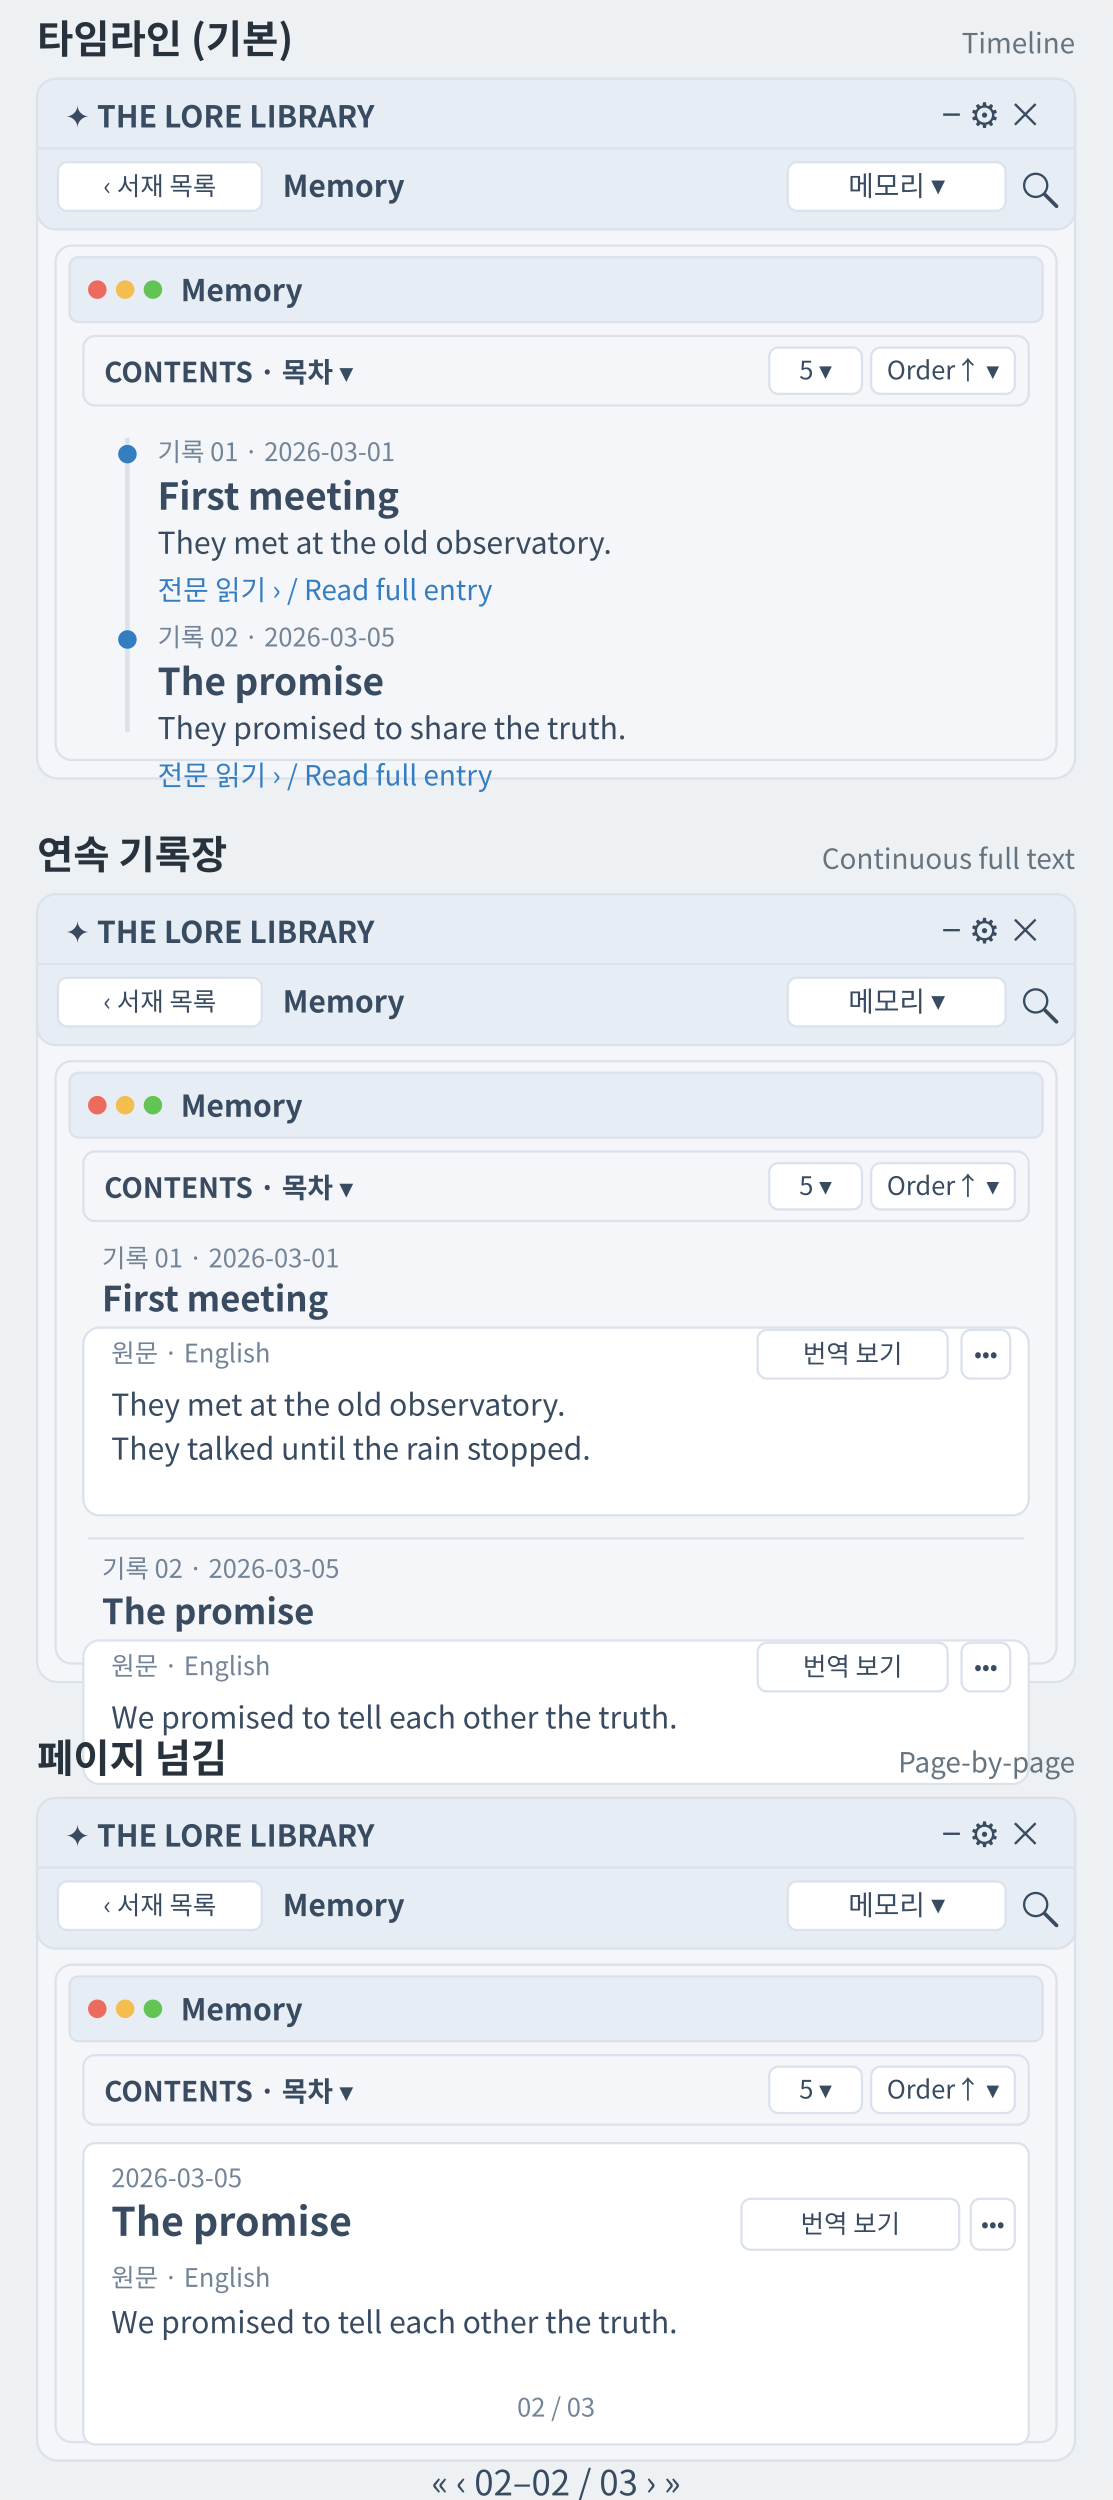
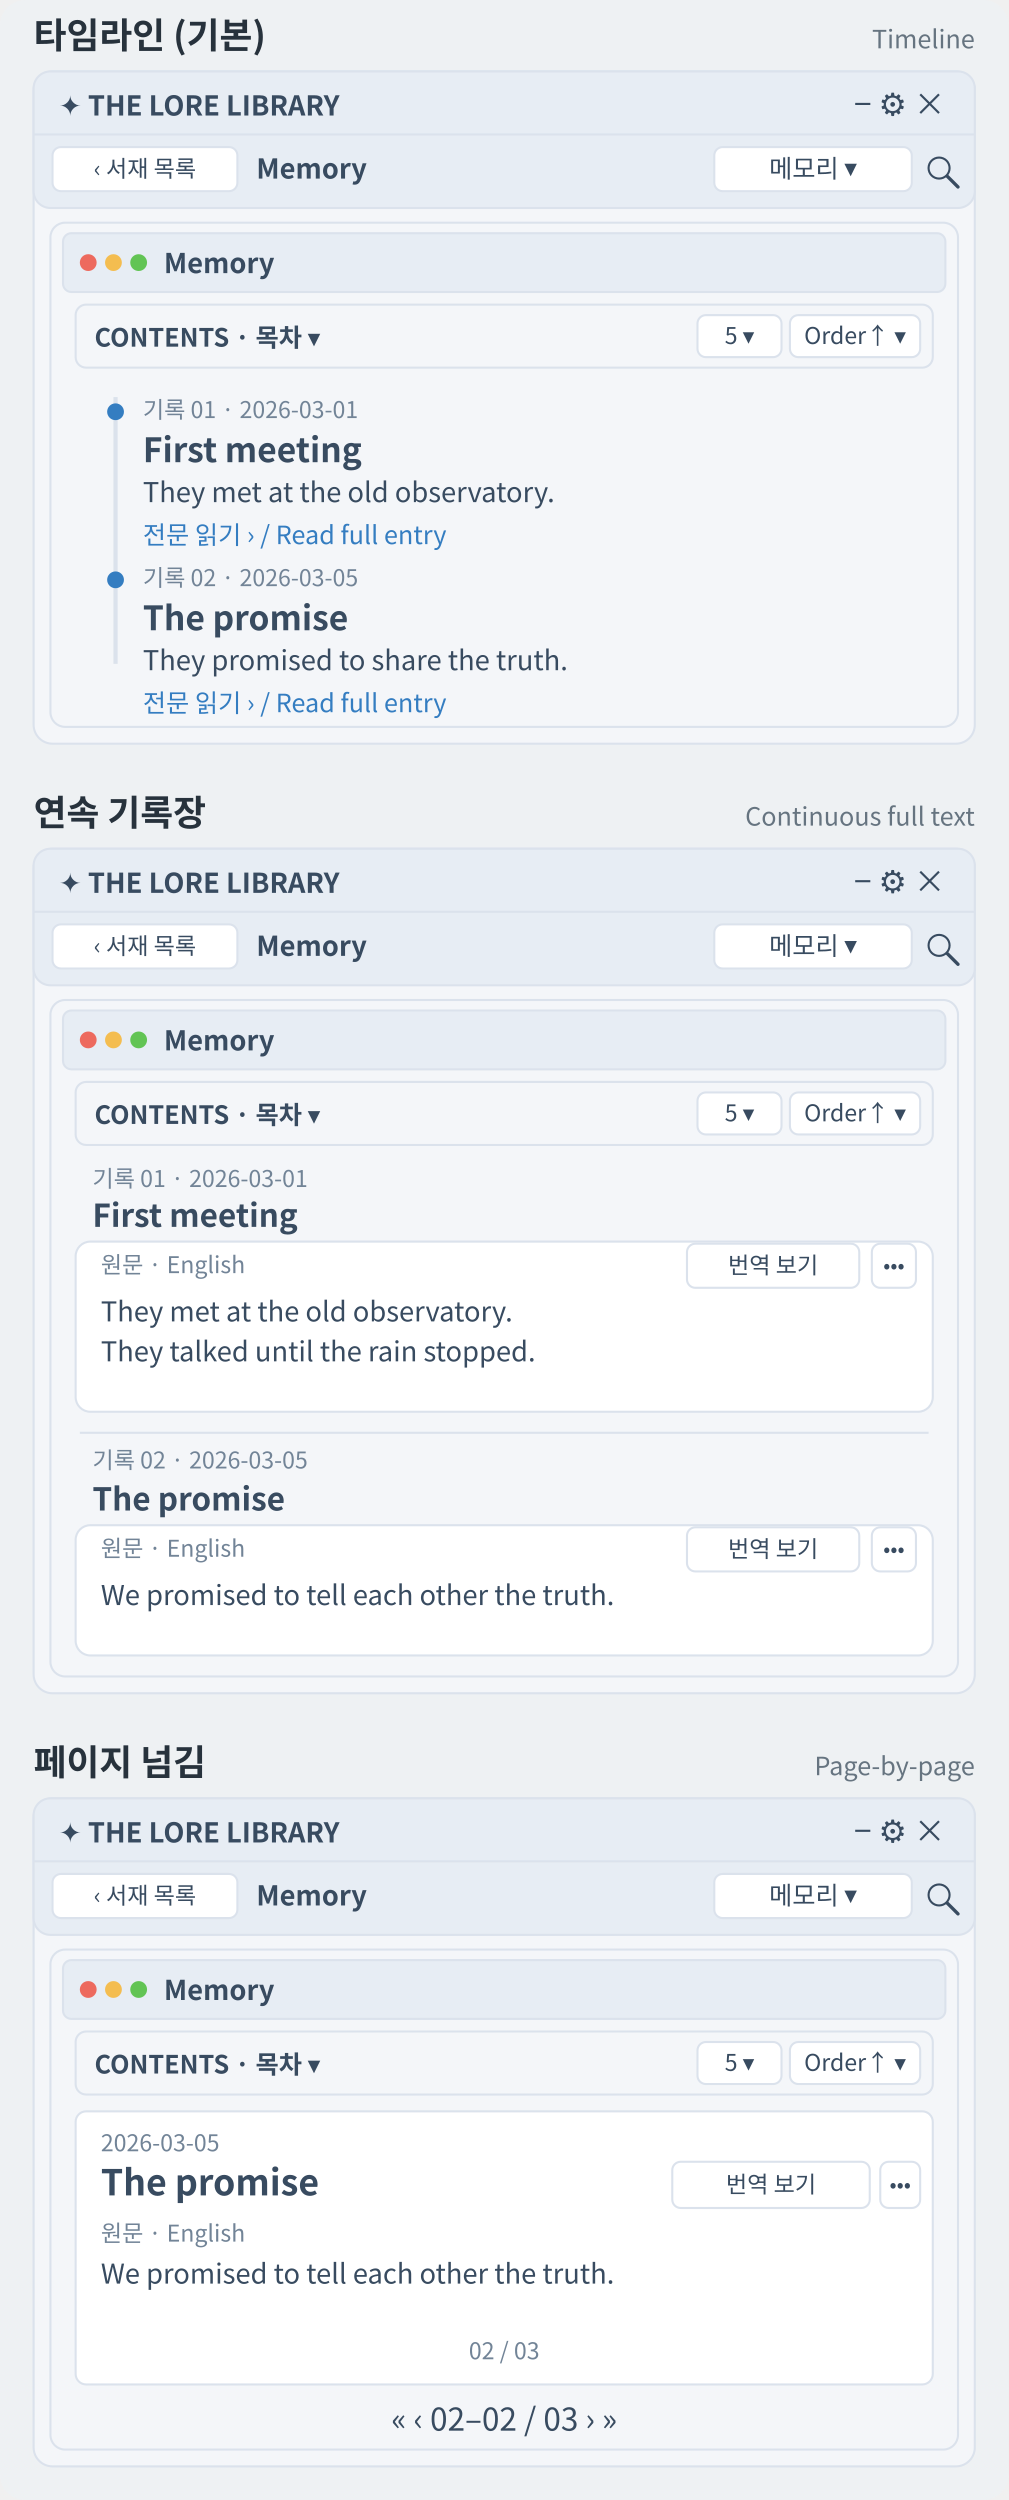
- <svg xmlns="http://www.w3.org/2000/svg" width="480" height="1079" viewBox="0 0 480 1079" role="img" aria-label="메모리 보기 방식 세 가지 / Three memory reading modes">
+ <svg xmlns="http://www.w3.org/2000/svg" width="480" height="1190" viewBox="0 0 480 1190" role="img" aria-label="메모리 보기 방식 세 가지 / Three memory reading modes">
  <style>text{font-family:'Noto Sans CJK KR','Noto Sans KR','Malgun Gothic','Apple SD Gothic Neo',Arial,sans-serif}</style>
-   <rect x="0" y="0" width="480" height="1079" rx="12" fill="#eef1f3" stroke="none" stroke-width="1" />
+   <rect x="0" y="0" width="480" height="1190" rx="12" fill="#eef1f3" stroke="none" stroke-width="1" />
  <text x="16" y="23" font-size="17" font-weight="650" fill="#27323c" text-anchor="start">타임라인 (기본)</text>
  <text x="464" y="23" font-size="12" font-weight="400" fill="#667480" text-anchor="end">Timeline</text>
  <g transform="translate(16 34)">
-     <rect x="0" y="0" width="448" height="302" rx="9" fill="#f4f6f9" stroke="#dbe2ec" stroke-width="1" />
+     <rect x="0" y="0" width="448" height="320" rx="9" fill="#f4f6f9" stroke="#dbe2ec" stroke-width="1" />
    <rect x="0" y="0" width="448" height="65" rx="8" fill="#e7edf4" stroke="#dbe2ec" stroke-width="1" />
    <text x="12" y="21" font-size="13" font-weight="650" fill="#384b60" text-anchor="start">✦  THE LORE LIBRARY</text>
    <text x="434" y="21" font-size="15" font-weight="500" fill="#384b60" text-anchor="end">−   ⚙   ×</text>
    <path d="M0 30H448" fill="none" stroke="#dbe2ec" stroke-width="1" />
    <rect x="9" y="36" width="88" height="21" rx="4" fill="#ffffff" stroke="#dbe2ec" stroke-width="1" />
    <text x="53" y="50.24" font-size="11" font-weight="500" fill="#384b60" text-anchor="middle">‹ 서재 목록</text>
    <text x="106" y="51" font-size="13" font-weight="600" fill="#384b60" text-anchor="start">Memory</text>
    <rect x="324" y="36" width="94" height="21" rx="4" fill="#ffffff" stroke="#dbe2ec" stroke-width="1" />
    <text x="371" y="50.58" font-size="12" font-weight="500" fill="#384b60" text-anchor="middle">메모리 ▾</text>
    <circle cx="431" cy="46" r="5" fill="none" stroke="#384b60" />
    <path d="M435 50l5 5" stroke="#384b60" stroke-width="1.6" stroke-linecap="round" />
    <g transform="translate(8 72)">
-       <rect x="0" y="0" width="432" height="222" rx="7" fill="#f4f6f9" stroke="#dbe2ec" stroke-width="1" />
+       <rect x="0" y="0" width="432" height="240" rx="7" fill="#f4f6f9" stroke="#dbe2ec" stroke-width="1" />
      <g transform="translate(6 5)">
        <rect x="0" y="0" width="420" height="28" rx="4" fill="#e7edf4" stroke="#dbe2ec" stroke-width="1" />
        <circle cx="12" cy="14" r="4" fill="#ed6a5e" stroke="none" />
        <circle cx="24" cy="14" r="4" fill="#f4bd50" stroke="none" />
        <circle cx="36" cy="14" r="4" fill="#62c454" stroke="none" />
        <text x="48" y="19" font-size="13" font-weight="600" fill="#384b60" text-anchor="start">Memory</text>
        <rect x="6" y="34" width="408" height="30" rx="5" fill="#f4f6f9" stroke="#dbe2ec" stroke-width="1" />
        <text x="15" y="54" font-size="12" font-weight="650" fill="#384b60" text-anchor="start">CONTENTS · 목차  ▾</text>
        <rect x="302" y="39" width="40" height="20" rx="4" fill="#ffffff" stroke="#dbe2ec" stroke-width="1" />
        <text x="322" y="52.74" font-size="11" font-weight="500" fill="#384b60" text-anchor="middle">5 ▾</text>
        <rect x="346" y="39" width="62" height="20" rx="4" fill="#ffffff" stroke="#dbe2ec" stroke-width="1" />
        <text x="377" y="52.74" font-size="11" font-weight="500" fill="#384b60" text-anchor="middle">Order↑ ▾</text>
        <path d="M25 78H25L25 205" fill="none" stroke="#dbe2ec" stroke-width="2" />
        <circle cx="25" cy="85" r="4" fill="#347dc1" stroke="none" />
        <text x="38" y="88" font-size="11" font-weight="400" fill="#728497" text-anchor="start">기록 01 · 2026-03-01</text>
        <text x="38" y="109" font-size="16" font-weight="650" fill="#384b60" text-anchor="start">First meeting</text>
        <text x="38" y="128" font-size="13" font-weight="400" fill="#384b60" text-anchor="start">They met at the old observatory.</text>
        <text x="38" y="148" font-size="12" font-weight="400" fill="#347dc1" text-anchor="start">전문 읽기 › / Read full entry</text>
        <circle cx="25" cy="165" r="4" fill="#347dc1" stroke="none" />
        <text x="38" y="168" font-size="11" font-weight="400" fill="#728497" text-anchor="start">기록 02 · 2026-03-05</text>
        <text x="38" y="189" font-size="16" font-weight="650" fill="#384b60" text-anchor="start">The promise</text>
        <text x="38" y="208" font-size="13" font-weight="400" fill="#384b60" text-anchor="start">They promised to share the truth.</text>
        <text x="38" y="228" font-size="12" font-weight="400" fill="#347dc1" text-anchor="start">전문 읽기 › / Read full entry</text>
      </g>
    </g>
  </g>
-   <text x="16" y="375" font-size="17" font-weight="650" fill="#27323c" text-anchor="start">연속 기록장</text>
-   <text x="464" y="375" font-size="12" font-weight="400" fill="#667480" text-anchor="end">Continuous full text</text>
-   <g transform="translate(16 386)">
-     <rect x="0" y="0" width="448" height="340" rx="9" fill="#f4f6f9" stroke="#dbe2ec" stroke-width="1" />
+   <text x="16" y="393" font-size="17" font-weight="650" fill="#27323c" text-anchor="start">연속 기록장</text>
+   <text x="464" y="393" font-size="12" font-weight="400" fill="#667480" text-anchor="end">Continuous full text</text>
+   <g transform="translate(16 404)">
+     <rect x="0" y="0" width="448" height="402" rx="9" fill="#f4f6f9" stroke="#dbe2ec" stroke-width="1" />
    <rect x="0" y="0" width="448" height="65" rx="8" fill="#e7edf4" stroke="#dbe2ec" stroke-width="1" />
    <text x="12" y="21" font-size="13" font-weight="650" fill="#384b60" text-anchor="start">✦  THE LORE LIBRARY</text>
    <text x="434" y="21" font-size="15" font-weight="500" fill="#384b60" text-anchor="end">−   ⚙   ×</text>
    <path d="M0 30H448" fill="none" stroke="#dbe2ec" stroke-width="1" />
    <rect x="9" y="36" width="88" height="21" rx="4" fill="#ffffff" stroke="#dbe2ec" stroke-width="1" />
    <text x="53" y="50.24" font-size="11" font-weight="500" fill="#384b60" text-anchor="middle">‹ 서재 목록</text>
    <text x="106" y="51" font-size="13" font-weight="600" fill="#384b60" text-anchor="start">Memory</text>
    <rect x="324" y="36" width="94" height="21" rx="4" fill="#ffffff" stroke="#dbe2ec" stroke-width="1" />
    <text x="371" y="50.58" font-size="12" font-weight="500" fill="#384b60" text-anchor="middle">메모리 ▾</text>
    <circle cx="431" cy="46" r="5" fill="none" stroke="#384b60" />
    <path d="M435 50l5 5" stroke="#384b60" stroke-width="1.6" stroke-linecap="round" />
    <g transform="translate(8 72)">
-       <rect x="0" y="0" width="432" height="260" rx="7" fill="#f4f6f9" stroke="#dbe2ec" stroke-width="1" />
+       <rect x="0" y="0" width="432" height="322" rx="7" fill="#f4f6f9" stroke="#dbe2ec" stroke-width="1" />
      <g transform="translate(6 5)">
        <rect x="0" y="0" width="420" height="28" rx="4" fill="#e7edf4" stroke="#dbe2ec" stroke-width="1" />
        <circle cx="12" cy="14" r="4" fill="#ed6a5e" stroke="none" />
        <circle cx="24" cy="14" r="4" fill="#f4bd50" stroke="none" />
        <circle cx="36" cy="14" r="4" fill="#62c454" stroke="none" />
        <text x="48" y="19" font-size="13" font-weight="600" fill="#384b60" text-anchor="start">Memory</text>
        <rect x="6" y="34" width="408" height="30" rx="5" fill="#f4f6f9" stroke="#dbe2ec" stroke-width="1" />
        <text x="15" y="54" font-size="12" font-weight="650" fill="#384b60" text-anchor="start">CONTENTS · 목차  ▾</text>
        <rect x="302" y="39" width="40" height="20" rx="4" fill="#ffffff" stroke="#dbe2ec" stroke-width="1" />
        <text x="322" y="52.74" font-size="11" font-weight="500" fill="#384b60" text-anchor="middle">5 ▾</text>
        <rect x="346" y="39" width="62" height="20" rx="4" fill="#ffffff" stroke="#dbe2ec" stroke-width="1" />
        <text x="377" y="52.74" font-size="11" font-weight="500" fill="#384b60" text-anchor="middle">Order↑ ▾</text>
        <text x="14" y="84" font-size="11" font-weight="400" fill="#728497" text-anchor="start">기록 01 · 2026-03-01</text>
        <text x="14" y="103" font-size="15" font-weight="650" fill="#384b60" text-anchor="start">First meeting</text>
        <rect x="6" y="110" width="408" height="81" rx="7" fill="#ffffff" stroke="#dbe2ec" stroke-width="1" />
        <rect x="297" y="111" width="82" height="21" rx="4" fill="#ffffff" stroke="#dbe2ec" stroke-width="1" />
        <text x="338" y="125.24" font-size="11" font-weight="500" fill="#384b60" text-anchor="middle">번역 보기</text>
        <rect x="385" y="111" width="21" height="21" rx="4" fill="#ffffff" stroke="#dbe2ec" stroke-width="1" />
        <text x="395.5" y="124.9" font-size="10" font-weight="500" fill="#384b60" text-anchor="middle">•••</text>
        <text x="18" y="125" font-size="11" font-weight="500" fill="#728497" text-anchor="start">원문 · English</text>
        <text x="18" y="148" font-size="13" font-weight="400" fill="#384b60" text-anchor="start">They met at the old observatory.</text>
        <text x="18" y="167" font-size="13" font-weight="400" fill="#384b60" text-anchor="start">They talked until the rain stopped.</text>
        <path d="M8 201H412" fill="none" stroke="#dbe2ec" stroke-width="1" />
        <text x="14" y="218" font-size="11" font-weight="400" fill="#728497" text-anchor="start">기록 02 · 2026-03-05</text>
        <text x="14" y="238" font-size="15" font-weight="650" fill="#384b60" text-anchor="start">The promise</text>
        <rect x="6" y="245" width="408" height="62" rx="7" fill="#ffffff" stroke="#dbe2ec" stroke-width="1" />
        <rect x="297" y="246" width="82" height="21" rx="4" fill="#ffffff" stroke="#dbe2ec" stroke-width="1" />
        <text x="338" y="260.24" font-size="11" font-weight="500" fill="#384b60" text-anchor="middle">번역 보기</text>
        <rect x="385" y="246" width="21" height="21" rx="4" fill="#ffffff" stroke="#dbe2ec" stroke-width="1" />
        <text x="395.5" y="259.9" font-size="10" font-weight="500" fill="#384b60" text-anchor="middle">•••</text>
        <text x="18" y="260" font-size="11" font-weight="500" fill="#728497" text-anchor="start">원문 · English</text>
        <text x="18" y="283" font-size="13" font-weight="400" fill="#384b60" text-anchor="start">We promised to tell each other the truth.</text>
      </g>
    </g>
  </g>
-   <text x="16" y="765" font-size="17" font-weight="650" fill="#27323c" text-anchor="start">페이지 넘김</text>
-   <text x="464" y="765" font-size="12" font-weight="400" fill="#667480" text-anchor="end">Page-by-page</text>
-   <g transform="translate(16 776)">
-     <rect x="0" y="0" width="448" height="286" rx="9" fill="#f4f6f9" stroke="#dbe2ec" stroke-width="1" />
+   <text x="16" y="845" font-size="17" font-weight="650" fill="#27323c" text-anchor="start">페이지 넘김</text>
+   <text x="464" y="845" font-size="12" font-weight="400" fill="#667480" text-anchor="end">Page-by-page</text>
+   <g transform="translate(16 856)">
+     <rect x="0" y="0" width="448" height="318" rx="9" fill="#f4f6f9" stroke="#dbe2ec" stroke-width="1" />
    <rect x="0" y="0" width="448" height="65" rx="8" fill="#e7edf4" stroke="#dbe2ec" stroke-width="1" />
    <text x="12" y="21" font-size="13" font-weight="650" fill="#384b60" text-anchor="start">✦  THE LORE LIBRARY</text>
    <text x="434" y="21" font-size="15" font-weight="500" fill="#384b60" text-anchor="end">−   ⚙   ×</text>
    <path d="M0 30H448" fill="none" stroke="#dbe2ec" stroke-width="1" />
    <rect x="9" y="36" width="88" height="21" rx="4" fill="#ffffff" stroke="#dbe2ec" stroke-width="1" />
    <text x="53" y="50.24" font-size="11" font-weight="500" fill="#384b60" text-anchor="middle">‹ 서재 목록</text>
    <text x="106" y="51" font-size="13" font-weight="600" fill="#384b60" text-anchor="start">Memory</text>
    <rect x="324" y="36" width="94" height="21" rx="4" fill="#ffffff" stroke="#dbe2ec" stroke-width="1" />
    <text x="371" y="50.58" font-size="12" font-weight="500" fill="#384b60" text-anchor="middle">메모리 ▾</text>
    <circle cx="431" cy="46" r="5" fill="none" stroke="#384b60" />
    <path d="M435 50l5 5" stroke="#384b60" stroke-width="1.6" stroke-linecap="round" />
    <g transform="translate(8 72)">
-       <rect x="0" y="0" width="432" height="206" rx="7" fill="#f4f6f9" stroke="#dbe2ec" stroke-width="1" />
+       <rect x="0" y="0" width="432" height="238" rx="7" fill="#f4f6f9" stroke="#dbe2ec" stroke-width="1" />
      <g transform="translate(6 5)">
        <rect x="0" y="0" width="420" height="28" rx="4" fill="#e7edf4" stroke="#dbe2ec" stroke-width="1" />
        <circle cx="12" cy="14" r="4" fill="#ed6a5e" stroke="none" />
        <circle cx="24" cy="14" r="4" fill="#f4bd50" stroke="none" />
        <circle cx="36" cy="14" r="4" fill="#62c454" stroke="none" />
        <text x="48" y="19" font-size="13" font-weight="600" fill="#384b60" text-anchor="start">Memory</text>
        <rect x="6" y="34" width="408" height="30" rx="5" fill="#f4f6f9" stroke="#dbe2ec" stroke-width="1" />
        <text x="15" y="54" font-size="12" font-weight="650" fill="#384b60" text-anchor="start">CONTENTS · 목차  ▾</text>
        <rect x="302" y="39" width="40" height="20" rx="4" fill="#ffffff" stroke="#dbe2ec" stroke-width="1" />
        <text x="322" y="52.74" font-size="11" font-weight="500" fill="#384b60" text-anchor="middle">5 ▾</text>
        <rect x="346" y="39" width="62" height="20" rx="4" fill="#ffffff" stroke="#dbe2ec" stroke-width="1" />
        <text x="377" y="52.74" font-size="11" font-weight="500" fill="#384b60" text-anchor="middle">Order↑ ▾</text>
        <rect x="6" y="72" width="408" height="130" rx="5" fill="#ffffff" stroke="#dbe2ec" stroke-width="1" />
        <text x="18" y="91" font-size="11" font-weight="400" fill="#728497" text-anchor="start">2026-03-05</text>
        <text x="18" y="112" font-size="17" font-weight="650" fill="#384b60" text-anchor="start">The promise</text>
        <rect x="290" y="96" width="94" height="22" rx="4" fill="#ffffff" stroke="#dbe2ec" stroke-width="1" />
        <text x="337" y="110.74" font-size="11" font-weight="500" fill="#384b60" text-anchor="middle">번역 보기</text>
        <rect x="389" y="96" width="19" height="22" rx="4" fill="#ffffff" stroke="#dbe2ec" stroke-width="1" />
        <text x="398.5" y="110.4" font-size="10" font-weight="500" fill="#384b60" text-anchor="middle">•••</text>
        <text x="18" y="134" font-size="11" font-weight="400" fill="#728497" text-anchor="start">원문 · English</text>
        <text x="18" y="154" font-size="13" font-weight="400" fill="#384b60" text-anchor="start">We promised to tell each other the truth.</text>
        <text x="210" y="190" font-size="11" font-weight="400" fill="#728497" text-anchor="middle">02 / 03</text>
        <text x="210" y="224" font-size="15" font-weight="500" fill="#384b60" text-anchor="middle">«     ‹      02–02 / 03      ›     »</text>
      </g>
    </g>
  </g>
</svg>
